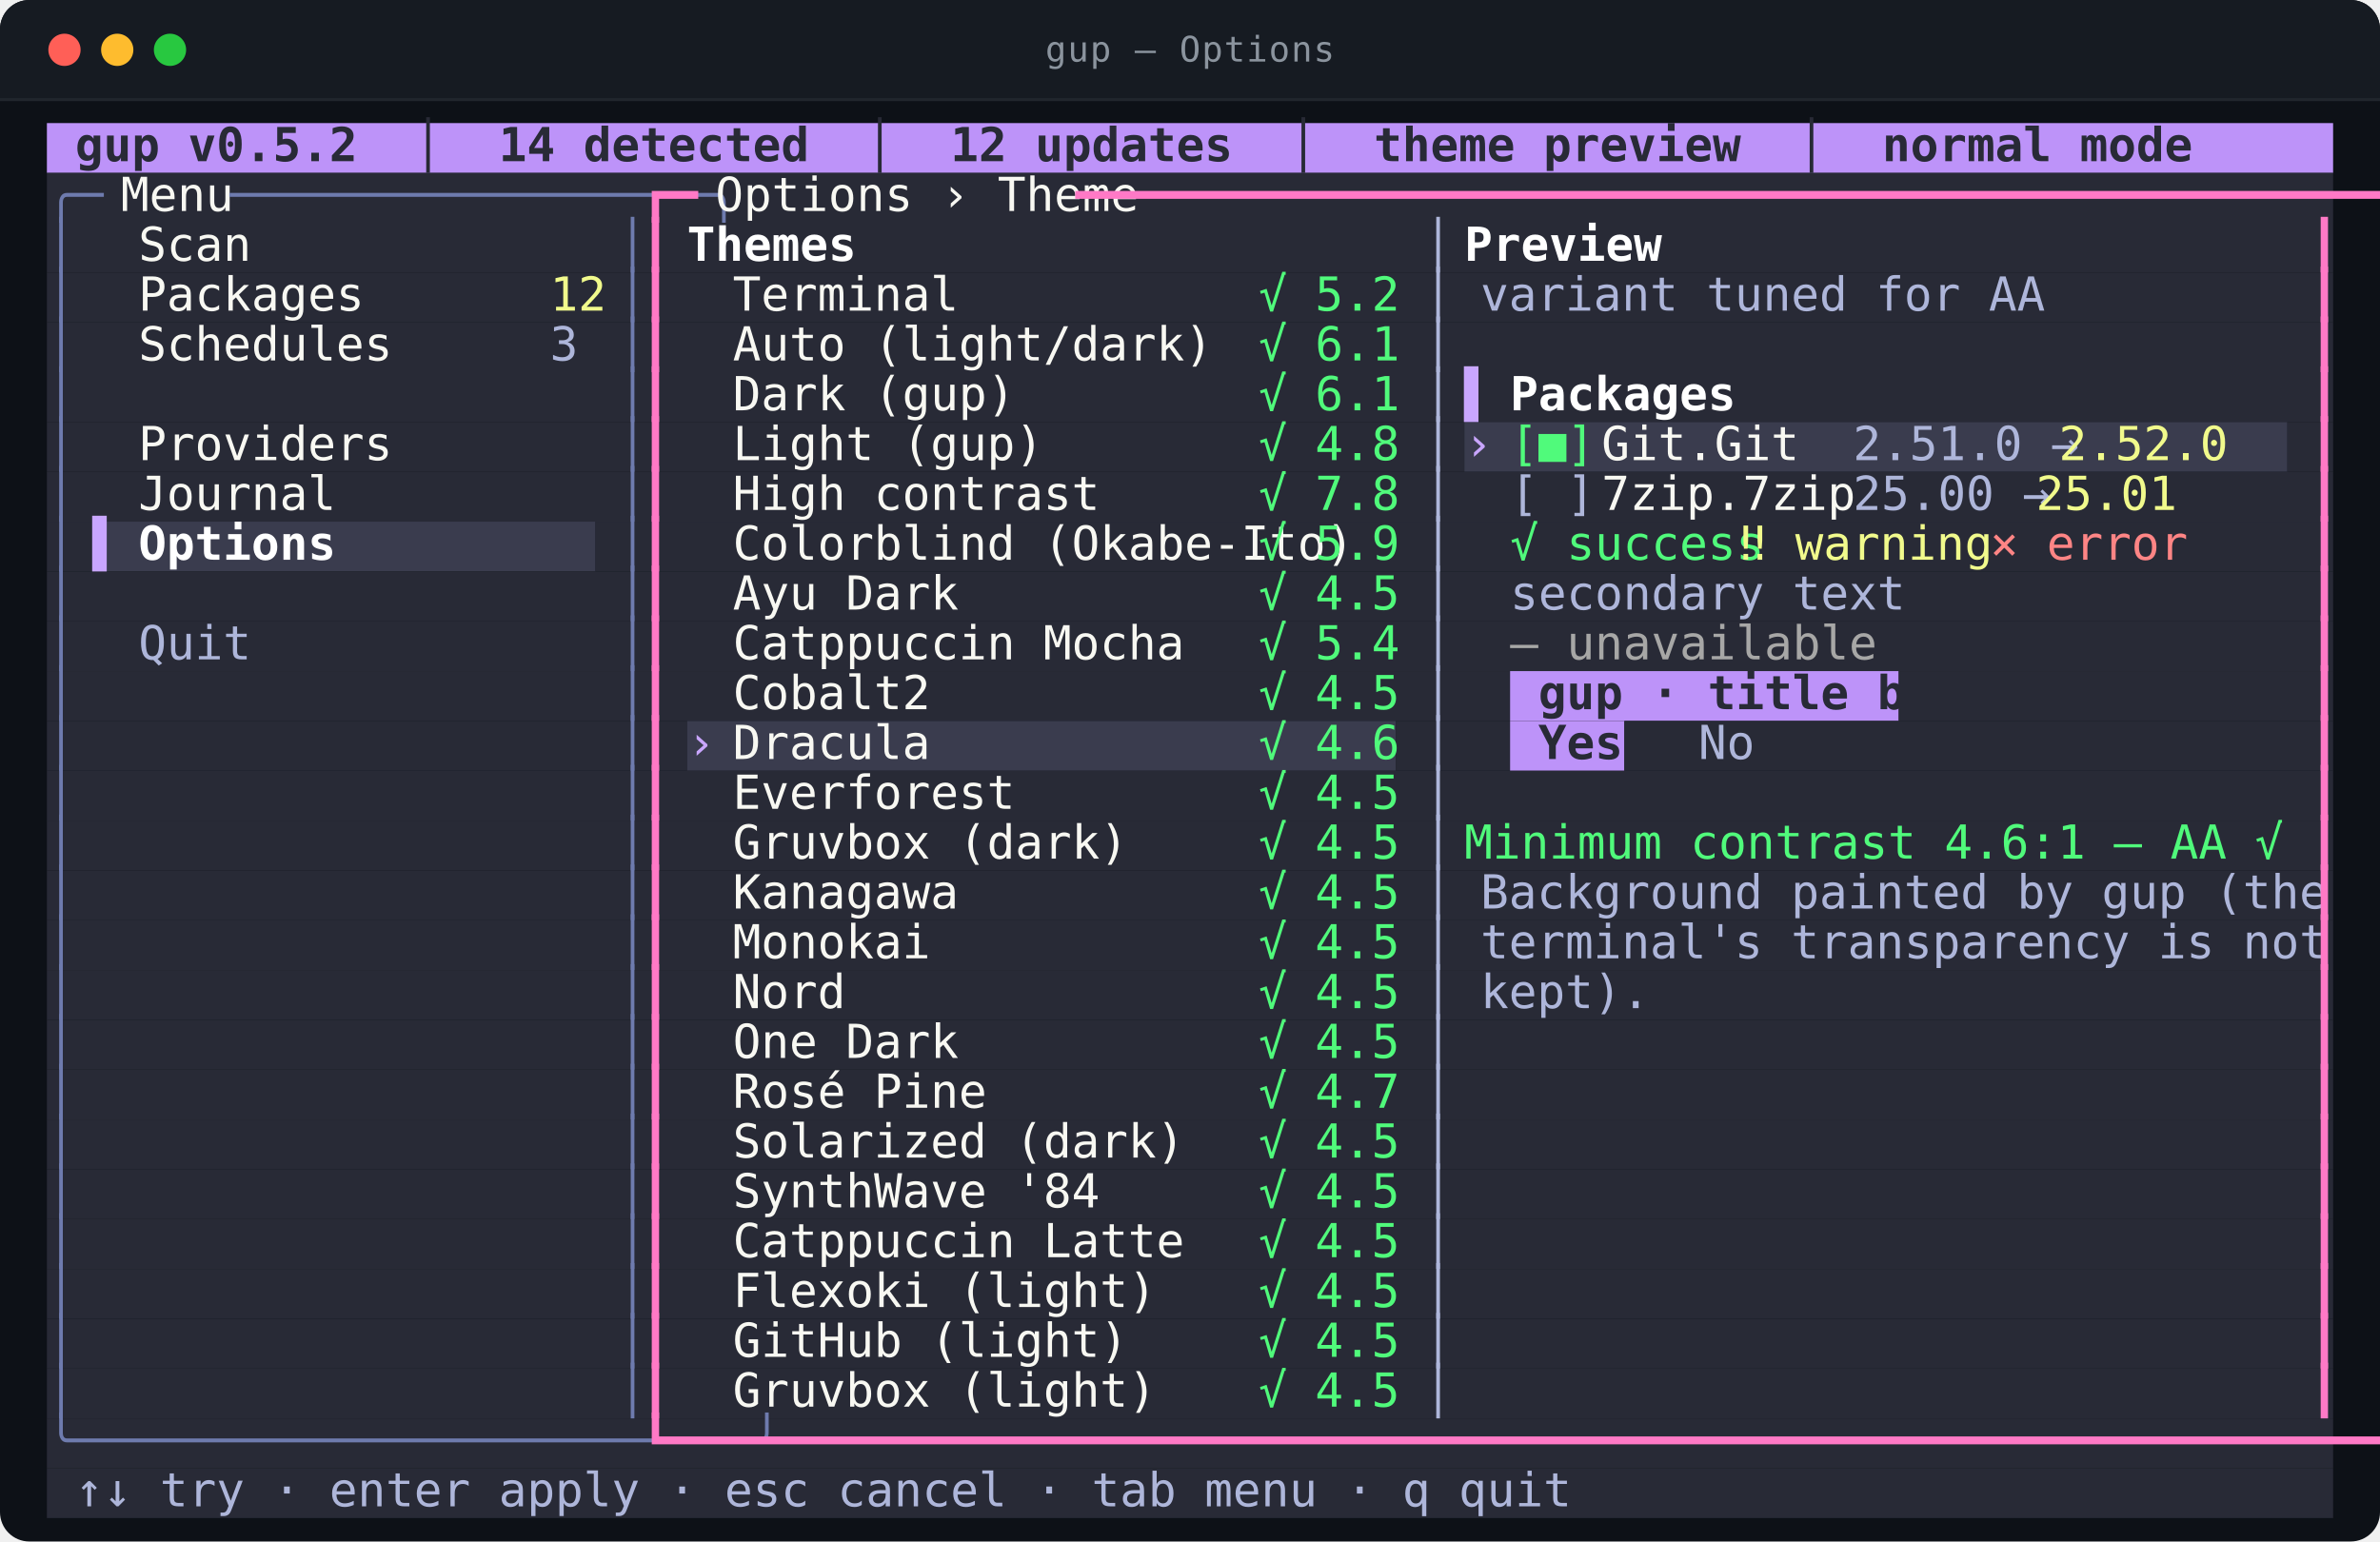
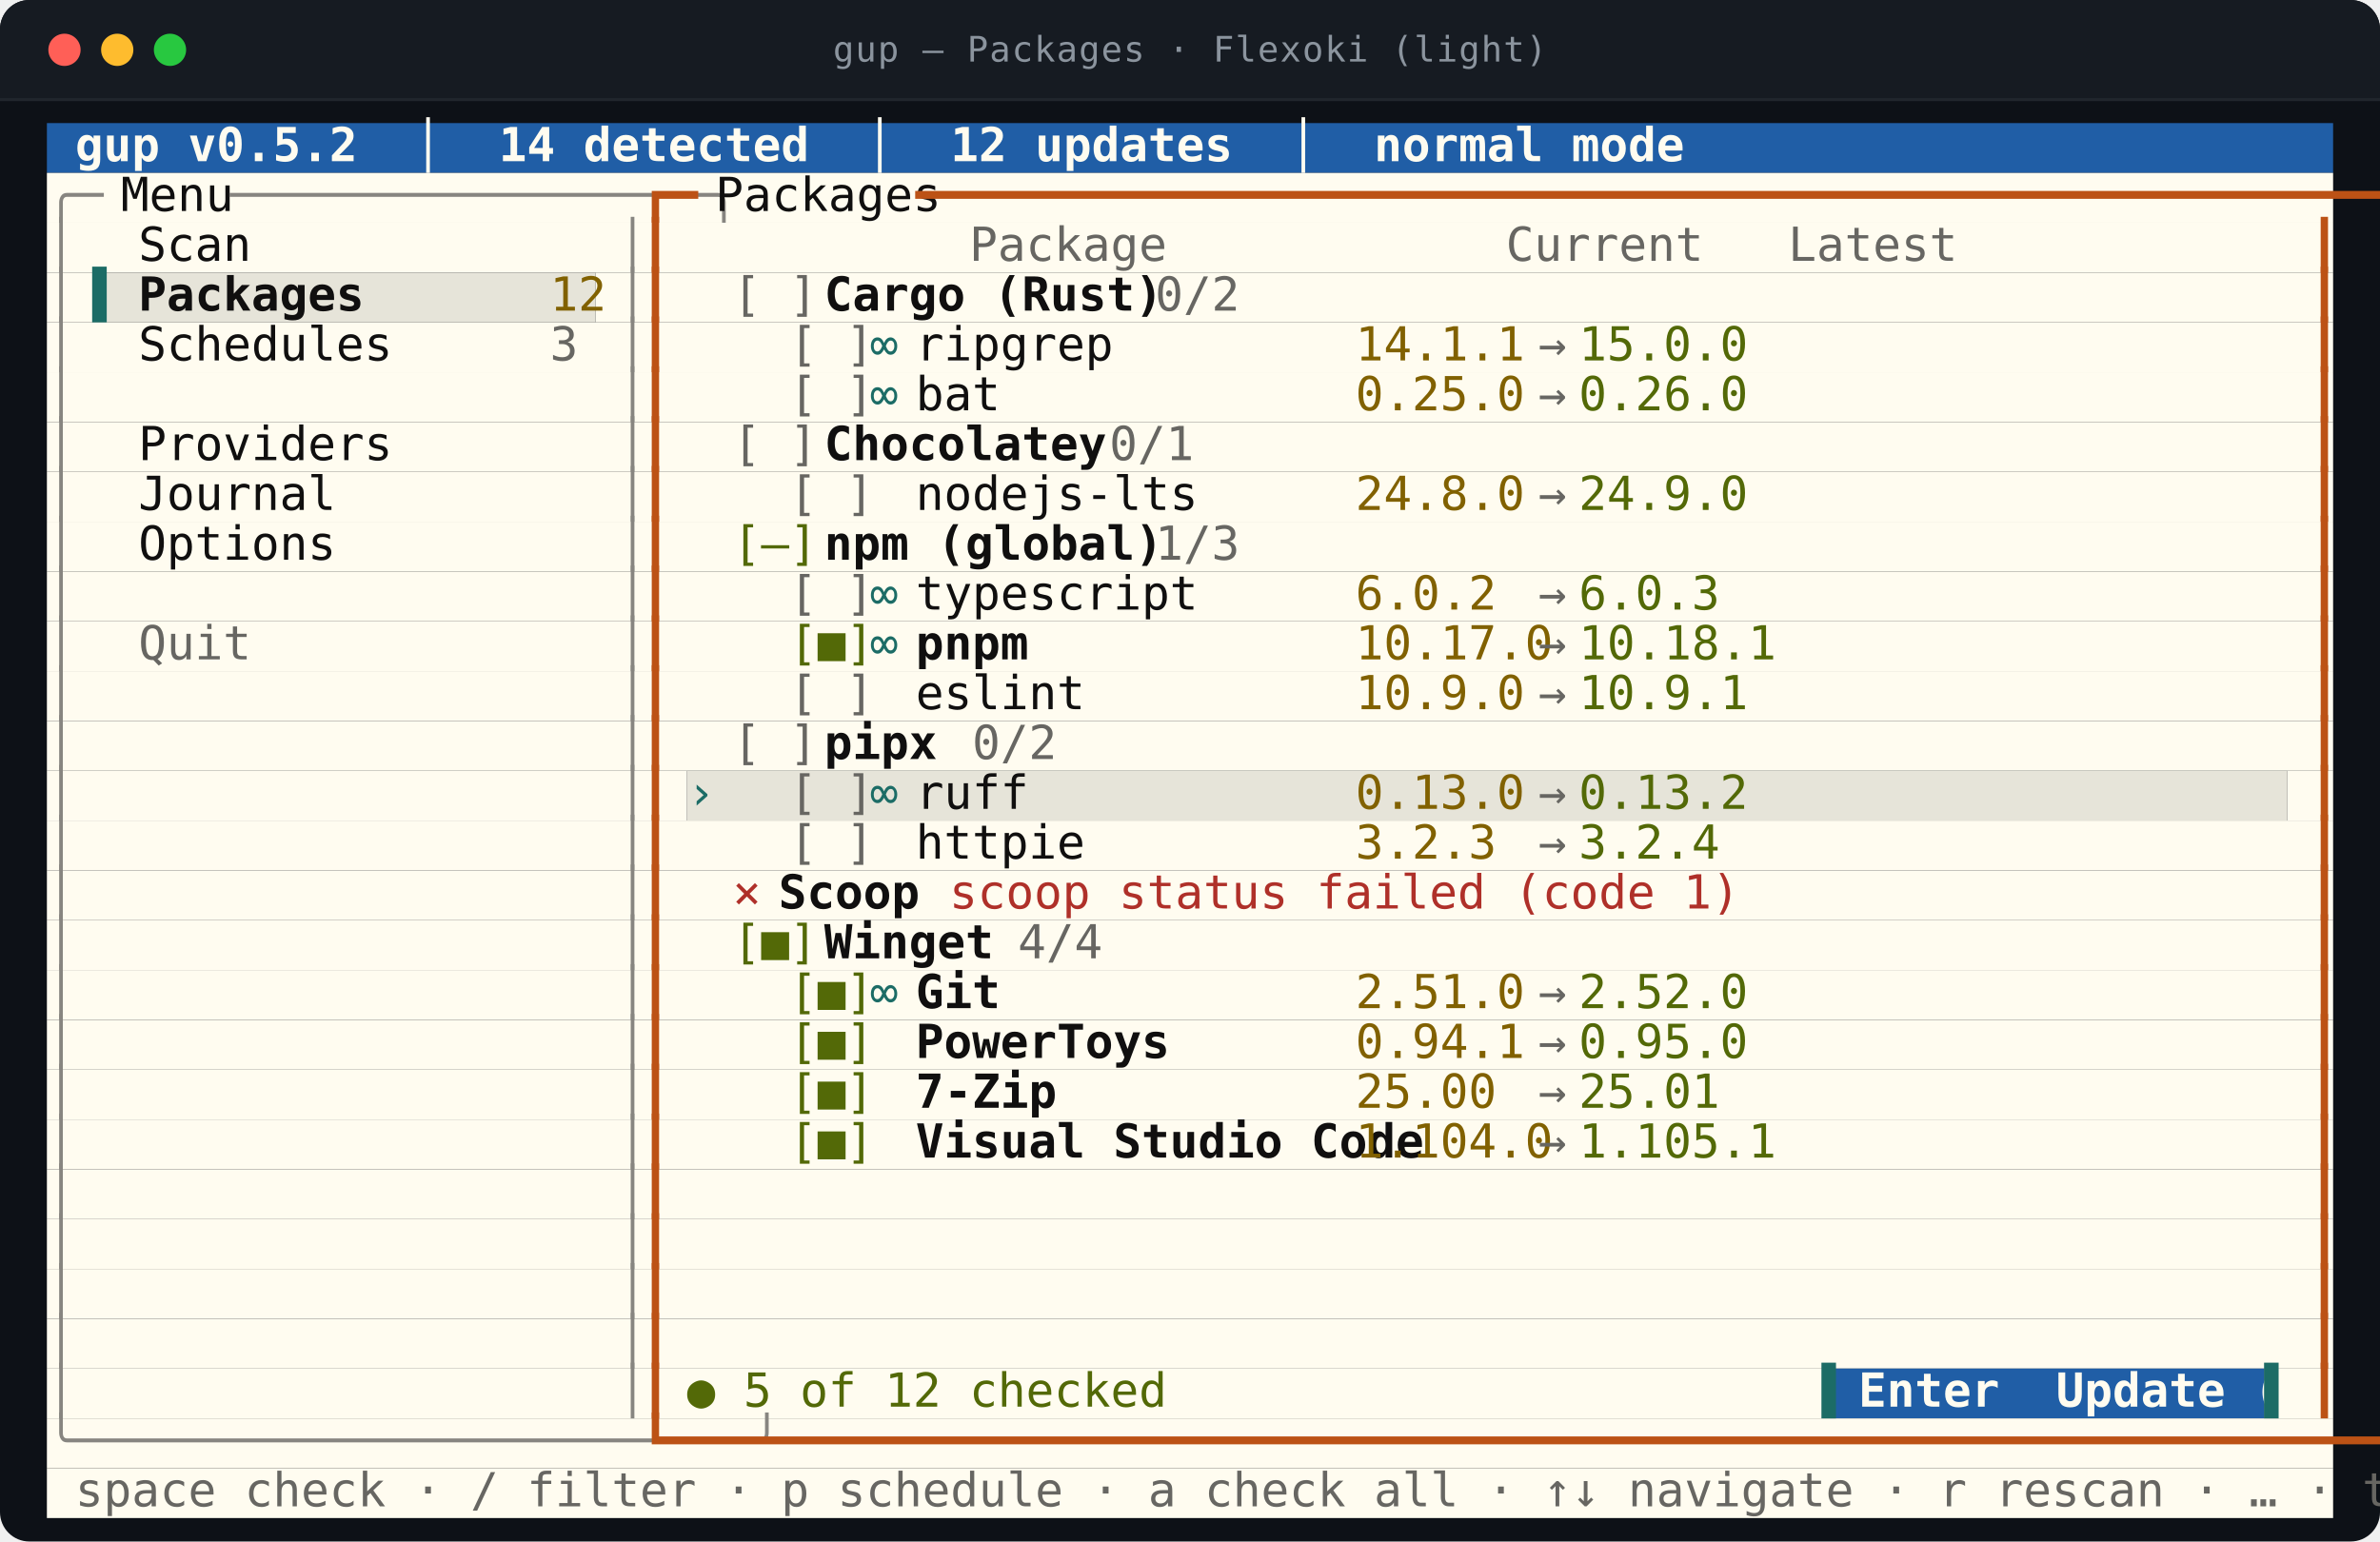
<svg xmlns="http://www.w3.org/2000/svg" viewBox="0 0 812.0 526.0" width="812.0" height="526.0" role="img" aria-labelledby="t d">
  <style>
text{font-family:ui-monospace,SFMono-Regular,"SF Mono",Menlo,Consolas,"DejaVu Sans Mono",monospace;font-size:16px}
.t{font-size:12px;letter-spacing:.4px;fill:#8b949e}
.b{font-weight:700}
.i{font-style:italic}
.u{text-decoration:underline}
.s{text-decoration:line-through}
.us{text-decoration:underline line-through}
.d{opacity:0.62}
- .c0{fill:#bd93f9}
- .c1{fill:#282a36}
- .c2{fill:#3a3c4e}
- .c3{fill:#6e7bae}
- .c4{fill:#f8f8f2}
- .c5{fill:#ff79c6}
- .c6{fill:#ffffff}
- .c7{fill:#aeb6da}
- .c8{fill:#f1fa8c}
- .c9{fill:#50fa7b}
- .c10{fill:#c9a6ff}
- .c11{fill:#ff8585}
- .c12{fill:#a7a7a6}
+ .c0{fill:#205ea6}
+ .c1{fill:#fffcf0}
+ .c2{fill:#e6e4d9}
+ .c3{fill:#878580}
+ .c4{fill:#100f0f}
+ .c5{fill:#bc5215}
+ .c6{fill:#676662}
+ .c7{fill:#1c6c66}
+ .c8{fill:#816100}
+ .c9{fill:#536907}
+ .c10{fill:#af3029}
</style>
  <rect y="0.0" width="812.0" height="526.0" rx="10.0" fill="#0d1117" />
  <rect y="0.0" width="812.0" height="34.0" rx="10.0" fill="#161b22" />
  <rect y="24.0" width="812.0" height="10.0" fill="#161b22" />
  <line x1="0.0" y1="34.0" x2="812.0" y2="34.0" stroke="#21262d" />
  <circle cx="22.0" cy="17.0" r="5.5" fill="#ff5f57" />
  <circle cx="40.0" cy="17.0" r="5.5" fill="#febc2e" />
  <circle cx="58.0" cy="17.0" r="5.5" fill="#28c840" />
-   <text class="t" x="406.0" y="21.0" text-anchor="middle">gup — Options</text>
+   <text class="t" x="406.0" y="21.0" text-anchor="middle">gup — Packages · Flexoki (light)</text>
  <rect class="c0" x="16.0" y="42.0" width="780.0" height="17.0" />
  <rect class="c1" x="16.0" y="59.0" width="780.0" height="17.0" />
  <rect class="c1" x="16.0" y="76.0" width="780.0" height="17.0" />
-   <rect class="c1" x="16.0" y="93.0" width="780.0" height="17.0" />
+   <rect class="c1" x="16.0" y="93.0" width="15.6" height="17.0" />
+   <rect class="c2" x="31.6" y="93.0" width="171.6" height="17.0" />
+   <rect class="c1" x="203.2" y="93.0" width="592.8" height="17.0" />
  <rect class="c1" x="16.0" y="110.0" width="780.0" height="17.0" />
  <rect class="c1" x="16.0" y="127.0" width="780.0" height="17.0" />
-   <rect class="c1" x="16.0" y="144.0" width="483.6" height="17.0" />
-   <rect class="c2" x="499.6" y="144.0" width="280.8" height="17.0" />
-   <rect class="c1" x="780.4" y="144.0" width="15.6" height="17.0" />
+   <rect class="c1" x="16.0" y="144.0" width="780.0" height="17.0" />
  <rect class="c1" x="16.0" y="161.0" width="780.0" height="17.0" />
-   <rect class="c1" x="16.0" y="178.0" width="15.6" height="17.0" />
-   <rect class="c2" x="31.6" y="178.0" width="171.6" height="17.0" />
-   <rect class="c1" x="203.2" y="178.0" width="592.8" height="17.0" />
+   <rect class="c1" x="16.0" y="178.0" width="780.0" height="17.0" />
  <rect class="c1" x="16.0" y="195.0" width="780.0" height="17.0" />
  <rect class="c1" x="16.0" y="212.0" width="780.0" height="17.0" />
-   <rect class="c1" x="16.0" y="229.0" width="499.2" height="17.0" />
-   <rect class="c0" x="515.2" y="229.0" width="132.6" height="17.0" />
-   <rect class="c1" x="647.8" y="229.0" width="148.2" height="17.0" />
-   <rect class="c1" x="16.0" y="246.0" width="218.4" height="17.0" />
-   <rect class="c2" x="234.4" y="246.0" width="241.8" height="17.0" />
-   <rect class="c1" x="476.2" y="246.0" width="39.0" height="17.0" />
-   <rect class="c0" x="515.2" y="246.0" width="39.0" height="17.0" />
-   <rect class="c1" x="554.2" y="246.0" width="241.8" height="17.0" />
-   <rect class="c1" x="16.0" y="263.0" width="780.0" height="17.0" />
+   <rect class="c1" x="16.0" y="229.0" width="780.0" height="17.0" />
+   <rect class="c1" x="16.0" y="246.0" width="780.0" height="17.0" />
+   <rect class="c1" x="16.0" y="263.0" width="218.4" height="17.0" />
+   <rect class="c2" x="234.4" y="263.0" width="546.0" height="17.0" />
+   <rect class="c1" x="780.4" y="263.0" width="15.6" height="17.0" />
  <rect class="c1" x="16.0" y="280.0" width="780.0" height="17.0" />
  <rect class="c1" x="16.0" y="297.0" width="780.0" height="17.0" />
  <rect class="c1" x="16.0" y="314.0" width="780.0" height="17.0" />
  <rect class="c1" x="16.0" y="331.0" width="780.0" height="17.0" />
  <rect class="c1" x="16.0" y="348.0" width="780.0" height="17.0" />
  <rect class="c1" x="16.0" y="365.0" width="780.0" height="17.0" />
  <rect class="c1" x="16.0" y="382.0" width="780.0" height="17.0" />
  <rect class="c1" x="16.0" y="399.0" width="780.0" height="17.0" />
  <rect class="c1" x="16.0" y="416.0" width="780.0" height="17.0" />
  <rect class="c1" x="16.0" y="433.0" width="780.0" height="17.0" />
  <rect class="c1" x="16.0" y="450.0" width="780.0" height="17.0" />
-   <rect class="c1" x="16.0" y="467.0" width="780.0" height="17.0" />
+   <rect class="c1" x="16.0" y="467.0" width="608.4" height="17.0" />
+   <rect class="c0" x="624.4" y="467.0" width="148.2" height="17.0" />
+   <rect class="c1" x="772.6" y="467.0" width="23.4" height="17.0" />
  <rect class="c1" x="16.0" y="484.0" width="780.0" height="17.0" />
  <rect class="c1" x="16.0" y="501.0" width="780.0" height="17.0" />
-   <text class="c1 b" x="16.0" y="55.0" textLength="592.8" lengthAdjust="spacingAndGlyphs" xml:space="preserve"> gup v0.5.2  │  14 detected  │  12 updates  │  theme preview  │  normal mode</text>
+   <text class="c1 b" x="16.0" y="55.0" textLength="452.4" lengthAdjust="spacingAndGlyphs" xml:space="preserve"> gup v0.5.2  │  14 detected  │  12 updates  │  normal mode</text>
  <text class="c3" x="16.0" y="72.0" textLength="15.6" lengthAdjust="spacingAndGlyphs" xml:space="preserve">╭─</text>
  <text class="c4" x="31.6" y="72.0" textLength="46.8" lengthAdjust="spacingAndGlyphs" xml:space="preserve"> Menu </text>
  <text class="c3" x="78.4" y="72.0" textLength="140.4" lengthAdjust="spacingAndGlyphs" xml:space="preserve">─────────────────╮</text>
  <text class="c5" x="218.8" y="72.0" textLength="15.6" lengthAdjust="spacingAndGlyphs" xml:space="preserve">┏━</text>
-   <text class="c4" x="234.4" y="72.0" textLength="132.6" lengthAdjust="spacingAndGlyphs" xml:space="preserve"> Options › Theme </text>
-   <text class="c5" x="367.0" y="72.0" textLength="429.0" lengthAdjust="spacingAndGlyphs" xml:space="preserve">━━━━━━━━━━━━━━━━━━━━━━━━━━━━━━━━━━━━━━━━━━━━━━━━━━━━━━┓</text>
+   <text class="c4" x="234.4" y="72.0" textLength="78.0" lengthAdjust="spacingAndGlyphs" xml:space="preserve"> Packages </text>
+   <text class="c5" x="312.4" y="72.0" textLength="483.6" lengthAdjust="spacingAndGlyphs" xml:space="preserve">━━━━━━━━━━━━━━━━━━━━━━━━━━━━━━━━━━━━━━━━━━━━━━━━━━━━━━━━━━━━━┓</text>
  <text class="c3" x="16.0" y="89.0" textLength="7.8" lengthAdjust="spacingAndGlyphs" xml:space="preserve">│</text>
  <text class="c4" x="47.2" y="89.0" textLength="140.4" lengthAdjust="spacingAndGlyphs" xml:space="preserve">Scan              </text>
  <text class="c3" x="211.0" y="89.0" textLength="7.8" lengthAdjust="spacingAndGlyphs" xml:space="preserve">│</text>
  <text class="c5" x="218.8" y="89.0" textLength="7.8" lengthAdjust="spacingAndGlyphs" xml:space="preserve">┃</text>
-   <text class="c6 b" x="234.4" y="89.0" textLength="46.8" lengthAdjust="spacingAndGlyphs" xml:space="preserve">Themes</text>
-   <text class="c7" x="476.2" y="89.0" textLength="23.4" lengthAdjust="spacingAndGlyphs" xml:space="preserve"> │ </text>
-   <text class="c6 b" x="499.6" y="89.0" textLength="54.6" lengthAdjust="spacingAndGlyphs" xml:space="preserve">Preview</text>
+   <text class="c6" x="234.4" y="89.0" textLength="366.6" lengthAdjust="spacingAndGlyphs" xml:space="preserve">          Package            Current   Latest  </text>
  <text class="c5" x="788.2" y="89.0" textLength="7.8" lengthAdjust="spacingAndGlyphs" xml:space="preserve">┃</text>
  <text class="c3" x="16.0" y="106.0" textLength="7.8" lengthAdjust="spacingAndGlyphs" xml:space="preserve">│</text>
-   <text class="c4" x="47.2" y="106.0" textLength="140.4" lengthAdjust="spacingAndGlyphs" xml:space="preserve">Packages          </text>
+   <text class="c7" x="31.6" y="106.0" textLength="15.6" lengthAdjust="spacingAndGlyphs" xml:space="preserve">▌ </text>
+   <text class="c4 b" x="47.2" y="106.0" textLength="140.4" lengthAdjust="spacingAndGlyphs" xml:space="preserve">Packages          </text>
  <text class="c8" x="187.6" y="106.0" textLength="15.6" lengthAdjust="spacingAndGlyphs" xml:space="preserve">12</text>
  <text class="c3" x="211.0" y="106.0" textLength="7.8" lengthAdjust="spacingAndGlyphs" xml:space="preserve">│</text>
  <text class="c5" x="218.8" y="106.0" textLength="7.8" lengthAdjust="spacingAndGlyphs" xml:space="preserve">┃</text>
-   <text class="c4" x="250.0" y="106.0" textLength="179.4" lengthAdjust="spacingAndGlyphs" xml:space="preserve">Terminal               </text>
-   <text class="c9" x="429.4" y="106.0" textLength="39.0" lengthAdjust="spacingAndGlyphs" xml:space="preserve">√ 5.2</text>
-   <text class="c7" x="476.2" y="106.0" textLength="179.4" lengthAdjust="spacingAndGlyphs" xml:space="preserve"> │ variant tuned for AA</text>
+   <text class="c6" x="250.0" y="106.0" textLength="31.2" lengthAdjust="spacingAndGlyphs" xml:space="preserve">[ ] </text>
+   <text class="c4 b" x="281.2" y="106.0" textLength="93.6" lengthAdjust="spacingAndGlyphs" xml:space="preserve">Cargo (Rust)</text>
+   <text class="c6" x="374.8" y="106.0" textLength="39.0" lengthAdjust="spacingAndGlyphs" xml:space="preserve">  0/2</text>
  <text class="c5" x="788.2" y="106.0" textLength="7.8" lengthAdjust="spacingAndGlyphs" xml:space="preserve">┃</text>
  <text class="c3" x="16.0" y="123.0" textLength="7.8" lengthAdjust="spacingAndGlyphs" xml:space="preserve">│</text>
  <text class="c4" x="47.2" y="123.0" textLength="140.4" lengthAdjust="spacingAndGlyphs" xml:space="preserve">Schedules         </text>
-   <text class="c7" x="187.6" y="123.0" textLength="7.8" lengthAdjust="spacingAndGlyphs" xml:space="preserve">3</text>
+   <text class="c6" x="187.6" y="123.0" textLength="7.8" lengthAdjust="spacingAndGlyphs" xml:space="preserve">3</text>
  <text class="c3" x="211.0" y="123.0" textLength="7.8" lengthAdjust="spacingAndGlyphs" xml:space="preserve">│</text>
  <text class="c5" x="218.8" y="123.0" textLength="7.8" lengthAdjust="spacingAndGlyphs" xml:space="preserve">┃</text>
-   <text class="c4" x="250.0" y="123.0" textLength="179.4" lengthAdjust="spacingAndGlyphs" xml:space="preserve">Auto (light/dark)      </text>
-   <text class="c9" x="429.4" y="123.0" textLength="39.0" lengthAdjust="spacingAndGlyphs" xml:space="preserve">√ 6.1</text>
-   <text class="c7" x="476.2" y="123.0" textLength="23.4" lengthAdjust="spacingAndGlyphs" xml:space="preserve"> │ </text>
+   <text class="c6" x="250.0" y="123.0" textLength="46.8" lengthAdjust="spacingAndGlyphs" xml:space="preserve">  [ ] </text>
+   <text class="c7" x="296.8" y="123.0" textLength="15.6" lengthAdjust="spacingAndGlyphs" xml:space="preserve">∞ </text>
+   <text class="c4" x="312.4" y="123.0" textLength="140.4" lengthAdjust="spacingAndGlyphs" xml:space="preserve">ripgrep           </text>
+   <text class="c8" x="452.8" y="123.0" textLength="62.4" lengthAdjust="spacingAndGlyphs" xml:space="preserve"> 14.1.1 </text>
+   <text class="c6" x="515.2" y="123.0" textLength="23.4" lengthAdjust="spacingAndGlyphs" xml:space="preserve"> → </text>
+   <text class="c9" x="538.6" y="123.0" textLength="54.6" lengthAdjust="spacingAndGlyphs" xml:space="preserve">15.0.0 </text>
  <text class="c5" x="788.2" y="123.0" textLength="7.8" lengthAdjust="spacingAndGlyphs" xml:space="preserve">┃</text>
  <text class="c3" x="16.0" y="140.0" textLength="7.8" lengthAdjust="spacingAndGlyphs" xml:space="preserve">│</text>
  <text class="c3" x="211.0" y="140.0" textLength="7.8" lengthAdjust="spacingAndGlyphs" xml:space="preserve">│</text>
  <text class="c5" x="218.8" y="140.0" textLength="7.8" lengthAdjust="spacingAndGlyphs" xml:space="preserve">┃</text>
-   <text class="c4" x="250.0" y="140.0" textLength="179.4" lengthAdjust="spacingAndGlyphs" xml:space="preserve">Dark (gup)             </text>
-   <text class="c9" x="429.4" y="140.0" textLength="39.0" lengthAdjust="spacingAndGlyphs" xml:space="preserve">√ 6.1</text>
-   <text class="c7" x="476.2" y="140.0" textLength="23.4" lengthAdjust="spacingAndGlyphs" xml:space="preserve"> │ </text>
-   <text class="c10" x="499.6" y="140.0" textLength="15.6" lengthAdjust="spacingAndGlyphs" xml:space="preserve">▌ </text>
-   <text class="c6 b" x="515.2" y="140.0" textLength="62.4" lengthAdjust="spacingAndGlyphs" xml:space="preserve">Packages</text>
+   <text class="c6" x="250.0" y="140.0" textLength="46.8" lengthAdjust="spacingAndGlyphs" xml:space="preserve">  [ ] </text>
+   <text class="c7" x="296.8" y="140.0" textLength="15.6" lengthAdjust="spacingAndGlyphs" xml:space="preserve">∞ </text>
+   <text class="c4" x="312.4" y="140.0" textLength="140.4" lengthAdjust="spacingAndGlyphs" xml:space="preserve">bat               </text>
+   <text class="c8" x="452.8" y="140.0" textLength="62.4" lengthAdjust="spacingAndGlyphs" xml:space="preserve"> 0.25.0 </text>
+   <text class="c6" x="515.2" y="140.0" textLength="23.4" lengthAdjust="spacingAndGlyphs" xml:space="preserve"> → </text>
+   <text class="c9" x="538.6" y="140.0" textLength="54.6" lengthAdjust="spacingAndGlyphs" xml:space="preserve">0.26.0 </text>
  <text class="c5" x="788.2" y="140.0" textLength="7.8" lengthAdjust="spacingAndGlyphs" xml:space="preserve">┃</text>
  <text class="c3" x="16.0" y="157.0" textLength="7.8" lengthAdjust="spacingAndGlyphs" xml:space="preserve">│</text>
  <text class="c4" x="47.2" y="157.0" textLength="140.4" lengthAdjust="spacingAndGlyphs" xml:space="preserve">Providers         </text>
  <text class="c3" x="211.0" y="157.0" textLength="7.8" lengthAdjust="spacingAndGlyphs" xml:space="preserve">│</text>
  <text class="c5" x="218.8" y="157.0" textLength="7.8" lengthAdjust="spacingAndGlyphs" xml:space="preserve">┃</text>
-   <text class="c4" x="250.0" y="157.0" textLength="179.4" lengthAdjust="spacingAndGlyphs" xml:space="preserve">Light (gup)            </text>
-   <text class="c9" x="429.4" y="157.0" textLength="39.0" lengthAdjust="spacingAndGlyphs" xml:space="preserve">√ 4.8</text>
-   <text class="c7" x="476.2" y="157.0" textLength="23.4" lengthAdjust="spacingAndGlyphs" xml:space="preserve"> │ </text>
-   <text class="c10" x="499.6" y="157.0" textLength="15.6" lengthAdjust="spacingAndGlyphs" xml:space="preserve">› </text>
-   <text class="c9" x="515.2" y="157.0" textLength="31.2" lengthAdjust="spacingAndGlyphs" xml:space="preserve">[■] </text>
-   <text class="c4" x="546.4" y="157.0" textLength="85.8" lengthAdjust="spacingAndGlyphs" xml:space="preserve">Git.Git    </text>
-   <text class="c7" x="632.2" y="157.0" textLength="70.2" lengthAdjust="spacingAndGlyphs" xml:space="preserve">2.51.0 → </text>
-   <text class="c8" x="702.4" y="157.0" textLength="46.8" lengthAdjust="spacingAndGlyphs" xml:space="preserve">2.52.0</text>
+   <text class="c6" x="250.0" y="157.0" textLength="31.2" lengthAdjust="spacingAndGlyphs" xml:space="preserve">[ ] </text>
+   <text class="c4 b" x="281.2" y="157.0" textLength="78.0" lengthAdjust="spacingAndGlyphs" xml:space="preserve">Chocolatey</text>
+   <text class="c6" x="359.2" y="157.0" textLength="39.0" lengthAdjust="spacingAndGlyphs" xml:space="preserve">  0/1</text>
  <text class="c5" x="788.2" y="157.0" textLength="7.8" lengthAdjust="spacingAndGlyphs" xml:space="preserve">┃</text>
  <text class="c3" x="16.0" y="174.0" textLength="7.8" lengthAdjust="spacingAndGlyphs" xml:space="preserve">│</text>
  <text class="c4" x="47.2" y="174.0" textLength="140.4" lengthAdjust="spacingAndGlyphs" xml:space="preserve">Journal           </text>
  <text class="c3" x="211.0" y="174.0" textLength="7.8" lengthAdjust="spacingAndGlyphs" xml:space="preserve">│</text>
  <text class="c5" x="218.8" y="174.0" textLength="7.8" lengthAdjust="spacingAndGlyphs" xml:space="preserve">┃</text>
-   <text class="c4" x="250.0" y="174.0" textLength="179.4" lengthAdjust="spacingAndGlyphs" xml:space="preserve">High contrast          </text>
-   <text class="c9" x="429.4" y="174.0" textLength="39.0" lengthAdjust="spacingAndGlyphs" xml:space="preserve">√ 7.8</text>
-   <text class="c7" x="476.2" y="174.0" textLength="23.4" lengthAdjust="spacingAndGlyphs" xml:space="preserve"> │ </text>
-   <text class="c7" x="515.2" y="174.0" textLength="31.2" lengthAdjust="spacingAndGlyphs" xml:space="preserve">[ ] </text>
-   <text class="c4" x="546.4" y="174.0" textLength="85.8" lengthAdjust="spacingAndGlyphs" xml:space="preserve">7zip.7zip  </text>
-   <text class="c7" x="632.2" y="174.0" textLength="62.4" lengthAdjust="spacingAndGlyphs" xml:space="preserve">25.00 → </text>
-   <text class="c8" x="694.6" y="174.0" textLength="39.0" lengthAdjust="spacingAndGlyphs" xml:space="preserve">25.01</text>
+   <text class="c6" x="250.0" y="174.0" textLength="46.8" lengthAdjust="spacingAndGlyphs" xml:space="preserve">  [ ] </text>
+   <text class="c4" x="312.4" y="174.0" textLength="140.4" lengthAdjust="spacingAndGlyphs" xml:space="preserve">nodejs-lts        </text>
+   <text class="c8" x="452.8" y="174.0" textLength="62.4" lengthAdjust="spacingAndGlyphs" xml:space="preserve"> 24.8.0 </text>
+   <text class="c6" x="515.2" y="174.0" textLength="23.4" lengthAdjust="spacingAndGlyphs" xml:space="preserve"> → </text>
+   <text class="c9" x="538.6" y="174.0" textLength="54.6" lengthAdjust="spacingAndGlyphs" xml:space="preserve">24.9.0 </text>
  <text class="c5" x="788.2" y="174.0" textLength="7.8" lengthAdjust="spacingAndGlyphs" xml:space="preserve">┃</text>
  <text class="c3" x="16.0" y="191.0" textLength="7.8" lengthAdjust="spacingAndGlyphs" xml:space="preserve">│</text>
-   <text class="c10" x="31.6" y="191.0" textLength="15.6" lengthAdjust="spacingAndGlyphs" xml:space="preserve">▌ </text>
-   <text class="c6 b" x="47.2" y="191.0" textLength="140.4" lengthAdjust="spacingAndGlyphs" xml:space="preserve">Options           </text>
+   <text class="c4" x="47.2" y="191.0" textLength="140.4" lengthAdjust="spacingAndGlyphs" xml:space="preserve">Options           </text>
  <text class="c3" x="211.0" y="191.0" textLength="7.8" lengthAdjust="spacingAndGlyphs" xml:space="preserve">│</text>
  <text class="c5" x="218.8" y="191.0" textLength="7.8" lengthAdjust="spacingAndGlyphs" xml:space="preserve">┃</text>
-   <text class="c4" x="250.0" y="191.0" textLength="179.4" lengthAdjust="spacingAndGlyphs" xml:space="preserve">Colorblind (Okabe-Ito) </text>
-   <text class="c9" x="429.4" y="191.0" textLength="39.0" lengthAdjust="spacingAndGlyphs" xml:space="preserve">√ 5.9</text>
-   <text class="c7" x="476.2" y="191.0" textLength="23.4" lengthAdjust="spacingAndGlyphs" xml:space="preserve"> │ </text>
-   <text class="c9" x="515.2" y="191.0" textLength="70.2" lengthAdjust="spacingAndGlyphs" xml:space="preserve">√ success</text>
-   <text class="c8" x="593.2" y="191.0" textLength="78.0" lengthAdjust="spacingAndGlyphs" xml:space="preserve">‼ warning</text>
-   <text class="c11" x="679.0" y="191.0" textLength="54.6" lengthAdjust="spacingAndGlyphs" xml:space="preserve">× error</text>
+   <text class="c9" x="250.0" y="191.0" textLength="31.2" lengthAdjust="spacingAndGlyphs" xml:space="preserve">[–] </text>
+   <text class="c4 b" x="281.2" y="191.0" textLength="93.6" lengthAdjust="spacingAndGlyphs" xml:space="preserve">npm (global)</text>
+   <text class="c6" x="374.8" y="191.0" textLength="39.0" lengthAdjust="spacingAndGlyphs" xml:space="preserve">  1/3</text>
  <text class="c5" x="788.2" y="191.0" textLength="7.8" lengthAdjust="spacingAndGlyphs" xml:space="preserve">┃</text>
  <text class="c3" x="16.0" y="208.0" textLength="7.8" lengthAdjust="spacingAndGlyphs" xml:space="preserve">│</text>
  <text class="c3" x="211.0" y="208.0" textLength="7.8" lengthAdjust="spacingAndGlyphs" xml:space="preserve">│</text>
  <text class="c5" x="218.8" y="208.0" textLength="7.8" lengthAdjust="spacingAndGlyphs" xml:space="preserve">┃</text>
-   <text class="c4" x="250.0" y="208.0" textLength="179.4" lengthAdjust="spacingAndGlyphs" xml:space="preserve">Ayu Dark               </text>
-   <text class="c9" x="429.4" y="208.0" textLength="39.0" lengthAdjust="spacingAndGlyphs" xml:space="preserve">√ 4.5</text>
-   <text class="c7" x="476.2" y="208.0" textLength="23.4" lengthAdjust="spacingAndGlyphs" xml:space="preserve"> │ </text>
-   <text class="c7" x="515.2" y="208.0" textLength="109.2" lengthAdjust="spacingAndGlyphs" xml:space="preserve">secondary text</text>
+   <text class="c6" x="250.0" y="208.0" textLength="46.8" lengthAdjust="spacingAndGlyphs" xml:space="preserve">  [ ] </text>
+   <text class="c7" x="296.8" y="208.0" textLength="15.6" lengthAdjust="spacingAndGlyphs" xml:space="preserve">∞ </text>
+   <text class="c4" x="312.4" y="208.0" textLength="140.4" lengthAdjust="spacingAndGlyphs" xml:space="preserve">typescript        </text>
+   <text class="c8" x="452.8" y="208.0" textLength="62.4" lengthAdjust="spacingAndGlyphs" xml:space="preserve"> 6.0.2  </text>
+   <text class="c6" x="515.2" y="208.0" textLength="23.4" lengthAdjust="spacingAndGlyphs" xml:space="preserve"> → </text>
+   <text class="c9" x="538.6" y="208.0" textLength="54.6" lengthAdjust="spacingAndGlyphs" xml:space="preserve">6.0.3  </text>
  <text class="c5" x="788.2" y="208.0" textLength="7.8" lengthAdjust="spacingAndGlyphs" xml:space="preserve">┃</text>
  <text class="c3" x="16.0" y="225.0" textLength="7.8" lengthAdjust="spacingAndGlyphs" xml:space="preserve">│</text>
-   <text class="c7" x="47.2" y="225.0" textLength="140.4" lengthAdjust="spacingAndGlyphs" xml:space="preserve">Quit              </text>
+   <text class="c6" x="47.2" y="225.0" textLength="140.4" lengthAdjust="spacingAndGlyphs" xml:space="preserve">Quit              </text>
  <text class="c3" x="211.0" y="225.0" textLength="7.8" lengthAdjust="spacingAndGlyphs" xml:space="preserve">│</text>
  <text class="c5" x="218.8" y="225.0" textLength="7.8" lengthAdjust="spacingAndGlyphs" xml:space="preserve">┃</text>
-   <text class="c4" x="250.0" y="225.0" textLength="179.4" lengthAdjust="spacingAndGlyphs" xml:space="preserve">Catppuccin Mocha       </text>
-   <text class="c9" x="429.4" y="225.0" textLength="39.0" lengthAdjust="spacingAndGlyphs" xml:space="preserve">√ 5.4</text>
-   <text class="c7" x="476.2" y="225.0" textLength="23.4" lengthAdjust="spacingAndGlyphs" xml:space="preserve"> │ </text>
-   <text class="c12" x="515.2" y="225.0" textLength="101.4" lengthAdjust="spacingAndGlyphs" xml:space="preserve">– unavailable</text>
+   <text class="c9" x="250.0" y="225.0" textLength="46.8" lengthAdjust="spacingAndGlyphs" xml:space="preserve">  [■] </text>
+   <text class="c7" x="296.8" y="225.0" textLength="15.6" lengthAdjust="spacingAndGlyphs" xml:space="preserve">∞ </text>
+   <text class="c4 b" x="312.4" y="225.0" textLength="140.4" lengthAdjust="spacingAndGlyphs" xml:space="preserve">pnpm              </text>
+   <text class="c8" x="452.8" y="225.0" textLength="62.4" lengthAdjust="spacingAndGlyphs" xml:space="preserve"> 10.17.0</text>
+   <text class="c6" x="515.2" y="225.0" textLength="23.4" lengthAdjust="spacingAndGlyphs" xml:space="preserve"> → </text>
+   <text class="c9" x="538.6" y="225.0" textLength="54.6" lengthAdjust="spacingAndGlyphs" xml:space="preserve">10.18.1</text>
  <text class="c5" x="788.2" y="225.0" textLength="7.8" lengthAdjust="spacingAndGlyphs" xml:space="preserve">┃</text>
  <text class="c3" x="16.0" y="242.0" textLength="7.8" lengthAdjust="spacingAndGlyphs" xml:space="preserve">│</text>
  <text class="c3" x="211.0" y="242.0" textLength="7.8" lengthAdjust="spacingAndGlyphs" xml:space="preserve">│</text>
  <text class="c5" x="218.8" y="242.0" textLength="7.8" lengthAdjust="spacingAndGlyphs" xml:space="preserve">┃</text>
-   <text class="c4" x="250.0" y="242.0" textLength="179.4" lengthAdjust="spacingAndGlyphs" xml:space="preserve">Cobalt2                </text>
-   <text class="c9" x="429.4" y="242.0" textLength="39.0" lengthAdjust="spacingAndGlyphs" xml:space="preserve">√ 4.5</text>
-   <text class="c7" x="476.2" y="242.0" textLength="23.4" lengthAdjust="spacingAndGlyphs" xml:space="preserve"> │ </text>
-   <text class="c1 b" x="515.2" y="242.0" textLength="132.6" lengthAdjust="spacingAndGlyphs" xml:space="preserve"> gup · title bar </text>
+   <text class="c6" x="250.0" y="242.0" textLength="46.8" lengthAdjust="spacingAndGlyphs" xml:space="preserve">  [ ] </text>
+   <text class="c4" x="312.4" y="242.0" textLength="140.4" lengthAdjust="spacingAndGlyphs" xml:space="preserve">eslint            </text>
+   <text class="c8" x="452.8" y="242.0" textLength="62.4" lengthAdjust="spacingAndGlyphs" xml:space="preserve"> 10.9.0 </text>
+   <text class="c6" x="515.2" y="242.0" textLength="23.4" lengthAdjust="spacingAndGlyphs" xml:space="preserve"> → </text>
+   <text class="c9" x="538.6" y="242.0" textLength="54.6" lengthAdjust="spacingAndGlyphs" xml:space="preserve">10.9.1 </text>
  <text class="c5" x="788.2" y="242.0" textLength="7.8" lengthAdjust="spacingAndGlyphs" xml:space="preserve">┃</text>
  <text class="c3" x="16.0" y="259.0" textLength="7.8" lengthAdjust="spacingAndGlyphs" xml:space="preserve">│</text>
  <text class="c3" x="211.0" y="259.0" textLength="7.8" lengthAdjust="spacingAndGlyphs" xml:space="preserve">│</text>
  <text class="c5" x="218.8" y="259.0" textLength="7.8" lengthAdjust="spacingAndGlyphs" xml:space="preserve">┃</text>
-   <text class="c10" x="234.4" y="259.0" textLength="15.6" lengthAdjust="spacingAndGlyphs" xml:space="preserve">› </text>
-   <text class="c4" x="250.0" y="259.0" textLength="179.4" lengthAdjust="spacingAndGlyphs" xml:space="preserve">Dracula                </text>
-   <text class="c9" x="429.4" y="259.0" textLength="39.0" lengthAdjust="spacingAndGlyphs" xml:space="preserve">√ 4.6</text>
-   <text class="c7" x="476.2" y="259.0" textLength="23.4" lengthAdjust="spacingAndGlyphs" xml:space="preserve"> │ </text>
-   <text class="c1 b" x="515.2" y="259.0" textLength="39.0" lengthAdjust="spacingAndGlyphs" xml:space="preserve"> Yes </text>
-   <text class="c7" x="569.8" y="259.0" textLength="31.2" lengthAdjust="spacingAndGlyphs" xml:space="preserve"> No </text>
+   <text class="c6" x="250.0" y="259.0" textLength="31.2" lengthAdjust="spacingAndGlyphs" xml:space="preserve">[ ] </text>
+   <text class="c4 b" x="281.2" y="259.0" textLength="31.2" lengthAdjust="spacingAndGlyphs" xml:space="preserve">pipx</text>
+   <text class="c6" x="312.4" y="259.0" textLength="39.0" lengthAdjust="spacingAndGlyphs" xml:space="preserve">  0/2</text>
  <text class="c5" x="788.2" y="259.0" textLength="7.8" lengthAdjust="spacingAndGlyphs" xml:space="preserve">┃</text>
  <text class="c3" x="16.0" y="276.0" textLength="7.8" lengthAdjust="spacingAndGlyphs" xml:space="preserve">│</text>
  <text class="c3" x="211.0" y="276.0" textLength="7.8" lengthAdjust="spacingAndGlyphs" xml:space="preserve">│</text>
  <text class="c5" x="218.8" y="276.0" textLength="7.8" lengthAdjust="spacingAndGlyphs" xml:space="preserve">┃</text>
-   <text class="c4" x="250.0" y="276.0" textLength="179.4" lengthAdjust="spacingAndGlyphs" xml:space="preserve">Everforest             </text>
-   <text class="c9" x="429.4" y="276.0" textLength="39.0" lengthAdjust="spacingAndGlyphs" xml:space="preserve">√ 4.5</text>
-   <text class="c7" x="476.2" y="276.0" textLength="23.4" lengthAdjust="spacingAndGlyphs" xml:space="preserve"> │ </text>
+   <text class="c7" x="234.4" y="276.0" textLength="15.6" lengthAdjust="spacingAndGlyphs" xml:space="preserve">› </text>
+   <text class="c6" x="250.0" y="276.0" textLength="46.8" lengthAdjust="spacingAndGlyphs" xml:space="preserve">  [ ] </text>
+   <text class="c7" x="296.8" y="276.0" textLength="15.6" lengthAdjust="spacingAndGlyphs" xml:space="preserve">∞ </text>
+   <text class="c4" x="312.4" y="276.0" textLength="140.4" lengthAdjust="spacingAndGlyphs" xml:space="preserve">ruff              </text>
+   <text class="c8" x="452.8" y="276.0" textLength="62.4" lengthAdjust="spacingAndGlyphs" xml:space="preserve"> 0.13.0 </text>
+   <text class="c6" x="515.2" y="276.0" textLength="23.4" lengthAdjust="spacingAndGlyphs" xml:space="preserve"> → </text>
+   <text class="c9" x="538.6" y="276.0" textLength="54.6" lengthAdjust="spacingAndGlyphs" xml:space="preserve">0.13.2 </text>
  <text class="c5" x="788.2" y="276.0" textLength="7.8" lengthAdjust="spacingAndGlyphs" xml:space="preserve">┃</text>
  <text class="c3" x="16.0" y="293.0" textLength="7.8" lengthAdjust="spacingAndGlyphs" xml:space="preserve">│</text>
  <text class="c3" x="211.0" y="293.0" textLength="7.8" lengthAdjust="spacingAndGlyphs" xml:space="preserve">│</text>
  <text class="c5" x="218.8" y="293.0" textLength="7.8" lengthAdjust="spacingAndGlyphs" xml:space="preserve">┃</text>
-   <text class="c4" x="250.0" y="293.0" textLength="179.4" lengthAdjust="spacingAndGlyphs" xml:space="preserve">Gruvbox (dark)         </text>
-   <text class="c9" x="429.4" y="293.0" textLength="39.0" lengthAdjust="spacingAndGlyphs" xml:space="preserve">√ 4.5</text>
-   <text class="c7" x="476.2" y="293.0" textLength="23.4" lengthAdjust="spacingAndGlyphs" xml:space="preserve"> │ </text>
-   <text class="c9" x="499.6" y="293.0" textLength="226.2" lengthAdjust="spacingAndGlyphs" xml:space="preserve">Minimum contrast 4.6:1 — AA √</text>
+   <text class="c6" x="250.0" y="293.0" textLength="46.8" lengthAdjust="spacingAndGlyphs" xml:space="preserve">  [ ] </text>
+   <text class="c4" x="312.4" y="293.0" textLength="140.4" lengthAdjust="spacingAndGlyphs" xml:space="preserve">httpie            </text>
+   <text class="c8" x="452.8" y="293.0" textLength="62.4" lengthAdjust="spacingAndGlyphs" xml:space="preserve"> 3.2.3  </text>
+   <text class="c6" x="515.2" y="293.0" textLength="23.4" lengthAdjust="spacingAndGlyphs" xml:space="preserve"> → </text>
+   <text class="c9" x="538.6" y="293.0" textLength="54.6" lengthAdjust="spacingAndGlyphs" xml:space="preserve">3.2.4  </text>
  <text class="c5" x="788.2" y="293.0" textLength="7.8" lengthAdjust="spacingAndGlyphs" xml:space="preserve">┃</text>
  <text class="c3" x="16.0" y="310.0" textLength="7.8" lengthAdjust="spacingAndGlyphs" xml:space="preserve">│</text>
  <text class="c3" x="211.0" y="310.0" textLength="7.8" lengthAdjust="spacingAndGlyphs" xml:space="preserve">│</text>
  <text class="c5" x="218.8" y="310.0" textLength="7.8" lengthAdjust="spacingAndGlyphs" xml:space="preserve">┃</text>
-   <text class="c4" x="250.0" y="310.0" textLength="179.4" lengthAdjust="spacingAndGlyphs" xml:space="preserve">Kanagawa               </text>
-   <text class="c9" x="429.4" y="310.0" textLength="39.0" lengthAdjust="spacingAndGlyphs" xml:space="preserve">√ 4.5</text>
-   <text class="c7" x="476.2" y="310.0" textLength="257.4" lengthAdjust="spacingAndGlyphs" xml:space="preserve"> │ Background painted by gup (the</text>
+   <text class="c10" x="250.0" y="310.0" textLength="15.6" lengthAdjust="spacingAndGlyphs" xml:space="preserve">× </text>
+   <text class="c4 b" x="265.6" y="310.0" textLength="39.0" lengthAdjust="spacingAndGlyphs" xml:space="preserve">Scoop</text>
+   <text class="c10" x="304.6" y="310.0" textLength="234.0" lengthAdjust="spacingAndGlyphs" xml:space="preserve">  scoop status failed (code 1)</text>
  <text class="c5" x="788.2" y="310.0" textLength="7.8" lengthAdjust="spacingAndGlyphs" xml:space="preserve">┃</text>
  <text class="c3" x="16.0" y="327.0" textLength="7.8" lengthAdjust="spacingAndGlyphs" xml:space="preserve">│</text>
  <text class="c3" x="211.0" y="327.0" textLength="7.8" lengthAdjust="spacingAndGlyphs" xml:space="preserve">│</text>
  <text class="c5" x="218.8" y="327.0" textLength="7.8" lengthAdjust="spacingAndGlyphs" xml:space="preserve">┃</text>
-   <text class="c4" x="250.0" y="327.0" textLength="179.4" lengthAdjust="spacingAndGlyphs" xml:space="preserve">Monokai                </text>
-   <text class="c9" x="429.4" y="327.0" textLength="39.0" lengthAdjust="spacingAndGlyphs" xml:space="preserve">√ 4.5</text>
-   <text class="c7" x="476.2" y="327.0" textLength="257.4" lengthAdjust="spacingAndGlyphs" xml:space="preserve"> │ terminal's transparency is not</text>
+   <text class="c9" x="250.0" y="327.0" textLength="31.2" lengthAdjust="spacingAndGlyphs" xml:space="preserve">[■] </text>
+   <text class="c4 b" x="281.2" y="327.0" textLength="46.8" lengthAdjust="spacingAndGlyphs" xml:space="preserve">Winget</text>
+   <text class="c6" x="328.0" y="327.0" textLength="39.0" lengthAdjust="spacingAndGlyphs" xml:space="preserve">  4/4</text>
  <text class="c5" x="788.2" y="327.0" textLength="7.8" lengthAdjust="spacingAndGlyphs" xml:space="preserve">┃</text>
  <text class="c3" x="16.0" y="344.0" textLength="7.8" lengthAdjust="spacingAndGlyphs" xml:space="preserve">│</text>
  <text class="c3" x="211.0" y="344.0" textLength="7.8" lengthAdjust="spacingAndGlyphs" xml:space="preserve">│</text>
  <text class="c5" x="218.8" y="344.0" textLength="7.8" lengthAdjust="spacingAndGlyphs" xml:space="preserve">┃</text>
-   <text class="c4" x="250.0" y="344.0" textLength="179.4" lengthAdjust="spacingAndGlyphs" xml:space="preserve">Nord                   </text>
-   <text class="c9" x="429.4" y="344.0" textLength="39.0" lengthAdjust="spacingAndGlyphs" xml:space="preserve">√ 4.5</text>
-   <text class="c7" x="476.2" y="344.0" textLength="70.2" lengthAdjust="spacingAndGlyphs" xml:space="preserve"> │ kept).</text>
+   <text class="c9" x="250.0" y="344.0" textLength="46.8" lengthAdjust="spacingAndGlyphs" xml:space="preserve">  [■] </text>
+   <text class="c7" x="296.8" y="344.0" textLength="15.6" lengthAdjust="spacingAndGlyphs" xml:space="preserve">∞ </text>
+   <text class="c4 b" x="312.4" y="344.0" textLength="140.4" lengthAdjust="spacingAndGlyphs" xml:space="preserve">Git               </text>
+   <text class="c8" x="452.8" y="344.0" textLength="62.4" lengthAdjust="spacingAndGlyphs" xml:space="preserve"> 2.51.0 </text>
+   <text class="c6" x="515.2" y="344.0" textLength="23.4" lengthAdjust="spacingAndGlyphs" xml:space="preserve"> → </text>
+   <text class="c9" x="538.6" y="344.0" textLength="54.6" lengthAdjust="spacingAndGlyphs" xml:space="preserve">2.52.0 </text>
  <text class="c5" x="788.2" y="344.0" textLength="7.8" lengthAdjust="spacingAndGlyphs" xml:space="preserve">┃</text>
  <text class="c3" x="16.0" y="361.0" textLength="7.8" lengthAdjust="spacingAndGlyphs" xml:space="preserve">│</text>
  <text class="c3" x="211.0" y="361.0" textLength="7.8" lengthAdjust="spacingAndGlyphs" xml:space="preserve">│</text>
  <text class="c5" x="218.8" y="361.0" textLength="7.8" lengthAdjust="spacingAndGlyphs" xml:space="preserve">┃</text>
-   <text class="c4" x="250.0" y="361.0" textLength="179.4" lengthAdjust="spacingAndGlyphs" xml:space="preserve">One Dark               </text>
-   <text class="c9" x="429.4" y="361.0" textLength="39.0" lengthAdjust="spacingAndGlyphs" xml:space="preserve">√ 4.5</text>
-   <text class="c7" x="476.2" y="361.0" textLength="23.4" lengthAdjust="spacingAndGlyphs" xml:space="preserve"> │ </text>
+   <text class="c9" x="250.0" y="361.0" textLength="46.8" lengthAdjust="spacingAndGlyphs" xml:space="preserve">  [■] </text>
+   <text class="c4 b" x="312.4" y="361.0" textLength="140.4" lengthAdjust="spacingAndGlyphs" xml:space="preserve">PowerToys         </text>
+   <text class="c8" x="452.8" y="361.0" textLength="62.4" lengthAdjust="spacingAndGlyphs" xml:space="preserve"> 0.94.1 </text>
+   <text class="c6" x="515.2" y="361.0" textLength="23.4" lengthAdjust="spacingAndGlyphs" xml:space="preserve"> → </text>
+   <text class="c9" x="538.6" y="361.0" textLength="54.6" lengthAdjust="spacingAndGlyphs" xml:space="preserve">0.95.0 </text>
  <text class="c5" x="788.2" y="361.0" textLength="7.8" lengthAdjust="spacingAndGlyphs" xml:space="preserve">┃</text>
  <text class="c3" x="16.0" y="378.0" textLength="7.8" lengthAdjust="spacingAndGlyphs" xml:space="preserve">│</text>
  <text class="c3" x="211.0" y="378.0" textLength="7.8" lengthAdjust="spacingAndGlyphs" xml:space="preserve">│</text>
  <text class="c5" x="218.8" y="378.0" textLength="7.8" lengthAdjust="spacingAndGlyphs" xml:space="preserve">┃</text>
-   <text class="c4" x="250.0" y="378.0" textLength="179.4" lengthAdjust="spacingAndGlyphs" xml:space="preserve">Rosé Pine              </text>
-   <text class="c9" x="429.4" y="378.0" textLength="39.0" lengthAdjust="spacingAndGlyphs" xml:space="preserve">√ 4.7</text>
-   <text class="c7" x="476.2" y="378.0" textLength="23.4" lengthAdjust="spacingAndGlyphs" xml:space="preserve"> │ </text>
+   <text class="c9" x="250.0" y="378.0" textLength="46.8" lengthAdjust="spacingAndGlyphs" xml:space="preserve">  [■] </text>
+   <text class="c4 b" x="312.4" y="378.0" textLength="140.4" lengthAdjust="spacingAndGlyphs" xml:space="preserve">7-Zip             </text>
+   <text class="c8" x="452.8" y="378.0" textLength="62.4" lengthAdjust="spacingAndGlyphs" xml:space="preserve"> 25.00  </text>
+   <text class="c6" x="515.2" y="378.0" textLength="23.4" lengthAdjust="spacingAndGlyphs" xml:space="preserve"> → </text>
+   <text class="c9" x="538.6" y="378.0" textLength="54.6" lengthAdjust="spacingAndGlyphs" xml:space="preserve">25.01  </text>
  <text class="c5" x="788.2" y="378.0" textLength="7.8" lengthAdjust="spacingAndGlyphs" xml:space="preserve">┃</text>
  <text class="c3" x="16.0" y="395.0" textLength="7.8" lengthAdjust="spacingAndGlyphs" xml:space="preserve">│</text>
  <text class="c3" x="211.0" y="395.0" textLength="7.8" lengthAdjust="spacingAndGlyphs" xml:space="preserve">│</text>
  <text class="c5" x="218.8" y="395.0" textLength="7.8" lengthAdjust="spacingAndGlyphs" xml:space="preserve">┃</text>
-   <text class="c4" x="250.0" y="395.0" textLength="179.4" lengthAdjust="spacingAndGlyphs" xml:space="preserve">Solarized (dark)       </text>
-   <text class="c9" x="429.4" y="395.0" textLength="39.0" lengthAdjust="spacingAndGlyphs" xml:space="preserve">√ 4.5</text>
-   <text class="c7" x="476.2" y="395.0" textLength="23.4" lengthAdjust="spacingAndGlyphs" xml:space="preserve"> │ </text>
+   <text class="c9" x="250.0" y="395.0" textLength="46.8" lengthAdjust="spacingAndGlyphs" xml:space="preserve">  [■] </text>
+   <text class="c4 b" x="312.4" y="395.0" textLength="140.4" lengthAdjust="spacingAndGlyphs" xml:space="preserve">Visual Studio Code</text>
+   <text class="c8" x="452.8" y="395.0" textLength="62.4" lengthAdjust="spacingAndGlyphs" xml:space="preserve"> 1.104.0</text>
+   <text class="c6" x="515.2" y="395.0" textLength="23.4" lengthAdjust="spacingAndGlyphs" xml:space="preserve"> → </text>
+   <text class="c9" x="538.6" y="395.0" textLength="54.6" lengthAdjust="spacingAndGlyphs" xml:space="preserve">1.105.1</text>
  <text class="c5" x="788.2" y="395.0" textLength="7.8" lengthAdjust="spacingAndGlyphs" xml:space="preserve">┃</text>
  <text class="c3" x="16.0" y="412.0" textLength="7.8" lengthAdjust="spacingAndGlyphs" xml:space="preserve">│</text>
  <text class="c3" x="211.0" y="412.0" textLength="7.8" lengthAdjust="spacingAndGlyphs" xml:space="preserve">│</text>
  <text class="c5" x="218.8" y="412.0" textLength="7.8" lengthAdjust="spacingAndGlyphs" xml:space="preserve">┃</text>
-   <text class="c4" x="250.0" y="412.0" textLength="179.4" lengthAdjust="spacingAndGlyphs" xml:space="preserve">SynthWave '84          </text>
-   <text class="c9" x="429.4" y="412.0" textLength="39.0" lengthAdjust="spacingAndGlyphs" xml:space="preserve">√ 4.5</text>
-   <text class="c7" x="476.2" y="412.0" textLength="23.4" lengthAdjust="spacingAndGlyphs" xml:space="preserve"> │ </text>
  <text class="c5" x="788.2" y="412.0" textLength="7.8" lengthAdjust="spacingAndGlyphs" xml:space="preserve">┃</text>
  <text class="c3" x="16.0" y="429.0" textLength="7.8" lengthAdjust="spacingAndGlyphs" xml:space="preserve">│</text>
  <text class="c3" x="211.0" y="429.0" textLength="7.8" lengthAdjust="spacingAndGlyphs" xml:space="preserve">│</text>
  <text class="c5" x="218.8" y="429.0" textLength="7.8" lengthAdjust="spacingAndGlyphs" xml:space="preserve">┃</text>
-   <text class="c4" x="250.0" y="429.0" textLength="179.4" lengthAdjust="spacingAndGlyphs" xml:space="preserve">Catppuccin Latte       </text>
-   <text class="c9" x="429.4" y="429.0" textLength="39.0" lengthAdjust="spacingAndGlyphs" xml:space="preserve">√ 4.5</text>
-   <text class="c7" x="476.2" y="429.0" textLength="23.4" lengthAdjust="spacingAndGlyphs" xml:space="preserve"> │ </text>
  <text class="c5" x="788.2" y="429.0" textLength="7.8" lengthAdjust="spacingAndGlyphs" xml:space="preserve">┃</text>
  <text class="c3" x="16.0" y="446.0" textLength="7.8" lengthAdjust="spacingAndGlyphs" xml:space="preserve">│</text>
  <text class="c3" x="211.0" y="446.0" textLength="7.8" lengthAdjust="spacingAndGlyphs" xml:space="preserve">│</text>
  <text class="c5" x="218.8" y="446.0" textLength="7.8" lengthAdjust="spacingAndGlyphs" xml:space="preserve">┃</text>
-   <text class="c4" x="250.0" y="446.0" textLength="179.4" lengthAdjust="spacingAndGlyphs" xml:space="preserve">Flexoki (light)        </text>
-   <text class="c9" x="429.4" y="446.0" textLength="39.0" lengthAdjust="spacingAndGlyphs" xml:space="preserve">√ 4.5</text>
-   <text class="c7" x="476.2" y="446.0" textLength="23.4" lengthAdjust="spacingAndGlyphs" xml:space="preserve"> │ </text>
  <text class="c5" x="788.2" y="446.0" textLength="7.8" lengthAdjust="spacingAndGlyphs" xml:space="preserve">┃</text>
  <text class="c3" x="16.0" y="463.0" textLength="7.8" lengthAdjust="spacingAndGlyphs" xml:space="preserve">│</text>
  <text class="c3" x="211.0" y="463.0" textLength="7.8" lengthAdjust="spacingAndGlyphs" xml:space="preserve">│</text>
  <text class="c5" x="218.8" y="463.0" textLength="7.8" lengthAdjust="spacingAndGlyphs" xml:space="preserve">┃</text>
-   <text class="c4" x="250.0" y="463.0" textLength="179.4" lengthAdjust="spacingAndGlyphs" xml:space="preserve">GitHub (light)         </text>
-   <text class="c9" x="429.4" y="463.0" textLength="39.0" lengthAdjust="spacingAndGlyphs" xml:space="preserve">√ 4.5</text>
-   <text class="c7" x="476.2" y="463.0" textLength="23.4" lengthAdjust="spacingAndGlyphs" xml:space="preserve"> │ </text>
  <text class="c5" x="788.2" y="463.0" textLength="7.8" lengthAdjust="spacingAndGlyphs" xml:space="preserve">┃</text>
  <text class="c3" x="16.0" y="480.0" textLength="7.8" lengthAdjust="spacingAndGlyphs" xml:space="preserve">│</text>
  <text class="c3" x="211.0" y="480.0" textLength="7.8" lengthAdjust="spacingAndGlyphs" xml:space="preserve">│</text>
  <text class="c5" x="218.8" y="480.0" textLength="7.8" lengthAdjust="spacingAndGlyphs" xml:space="preserve">┃</text>
-   <text class="c4" x="250.0" y="480.0" textLength="179.4" lengthAdjust="spacingAndGlyphs" xml:space="preserve">Gruvbox (light)        </text>
-   <text class="c9" x="429.4" y="480.0" textLength="39.0" lengthAdjust="spacingAndGlyphs" xml:space="preserve">√ 4.5</text>
-   <text class="c7" x="476.2" y="480.0" textLength="23.4" lengthAdjust="spacingAndGlyphs" xml:space="preserve"> │ </text>
+   <text class="c9" x="234.4" y="480.0" textLength="374.4" lengthAdjust="spacingAndGlyphs" xml:space="preserve">● 5 of 12 checked                               </text>
+   <text class="c7" x="616.6" y="480.0" textLength="7.8" lengthAdjust="spacingAndGlyphs" xml:space="preserve">▐</text>
+   <text class="c1 b" x="624.4" y="480.0" textLength="148.2" lengthAdjust="spacingAndGlyphs" xml:space="preserve"> Enter  Update (5) </text>
+   <text class="c7" x="772.6" y="480.0" textLength="7.8" lengthAdjust="spacingAndGlyphs" xml:space="preserve">▌</text>
  <text class="c5" x="788.2" y="480.0" textLength="7.8" lengthAdjust="spacingAndGlyphs" xml:space="preserve">┃</text>
  <text class="c3" x="16.0" y="497.0" textLength="202.8" lengthAdjust="spacingAndGlyphs" xml:space="preserve">╰────────────────────────╯</text>
  <text class="c5" x="218.8" y="497.0" textLength="577.2" lengthAdjust="spacingAndGlyphs" xml:space="preserve">┗━━━━━━━━━━━━━━━━━━━━━━━━━━━━━━━━━━━━━━━━━━━━━━━━━━━━━━━━━━━━━━━━━━━━━━━━┛</text>
-   <text class="c7" x="16.0" y="514.0" textLength="421.2" lengthAdjust="spacingAndGlyphs" xml:space="preserve"> ↑↓ try · enter apply · esc cancel · tab menu · q quit</text>
+   <text class="c6" x="16.0" y="514.0" textLength="772.2" lengthAdjust="spacingAndGlyphs" xml:space="preserve"> space check · / filter · p schedule · a check all · ↑↓ navigate · r rescan · … · tab menu · q quit</text>
</svg>
